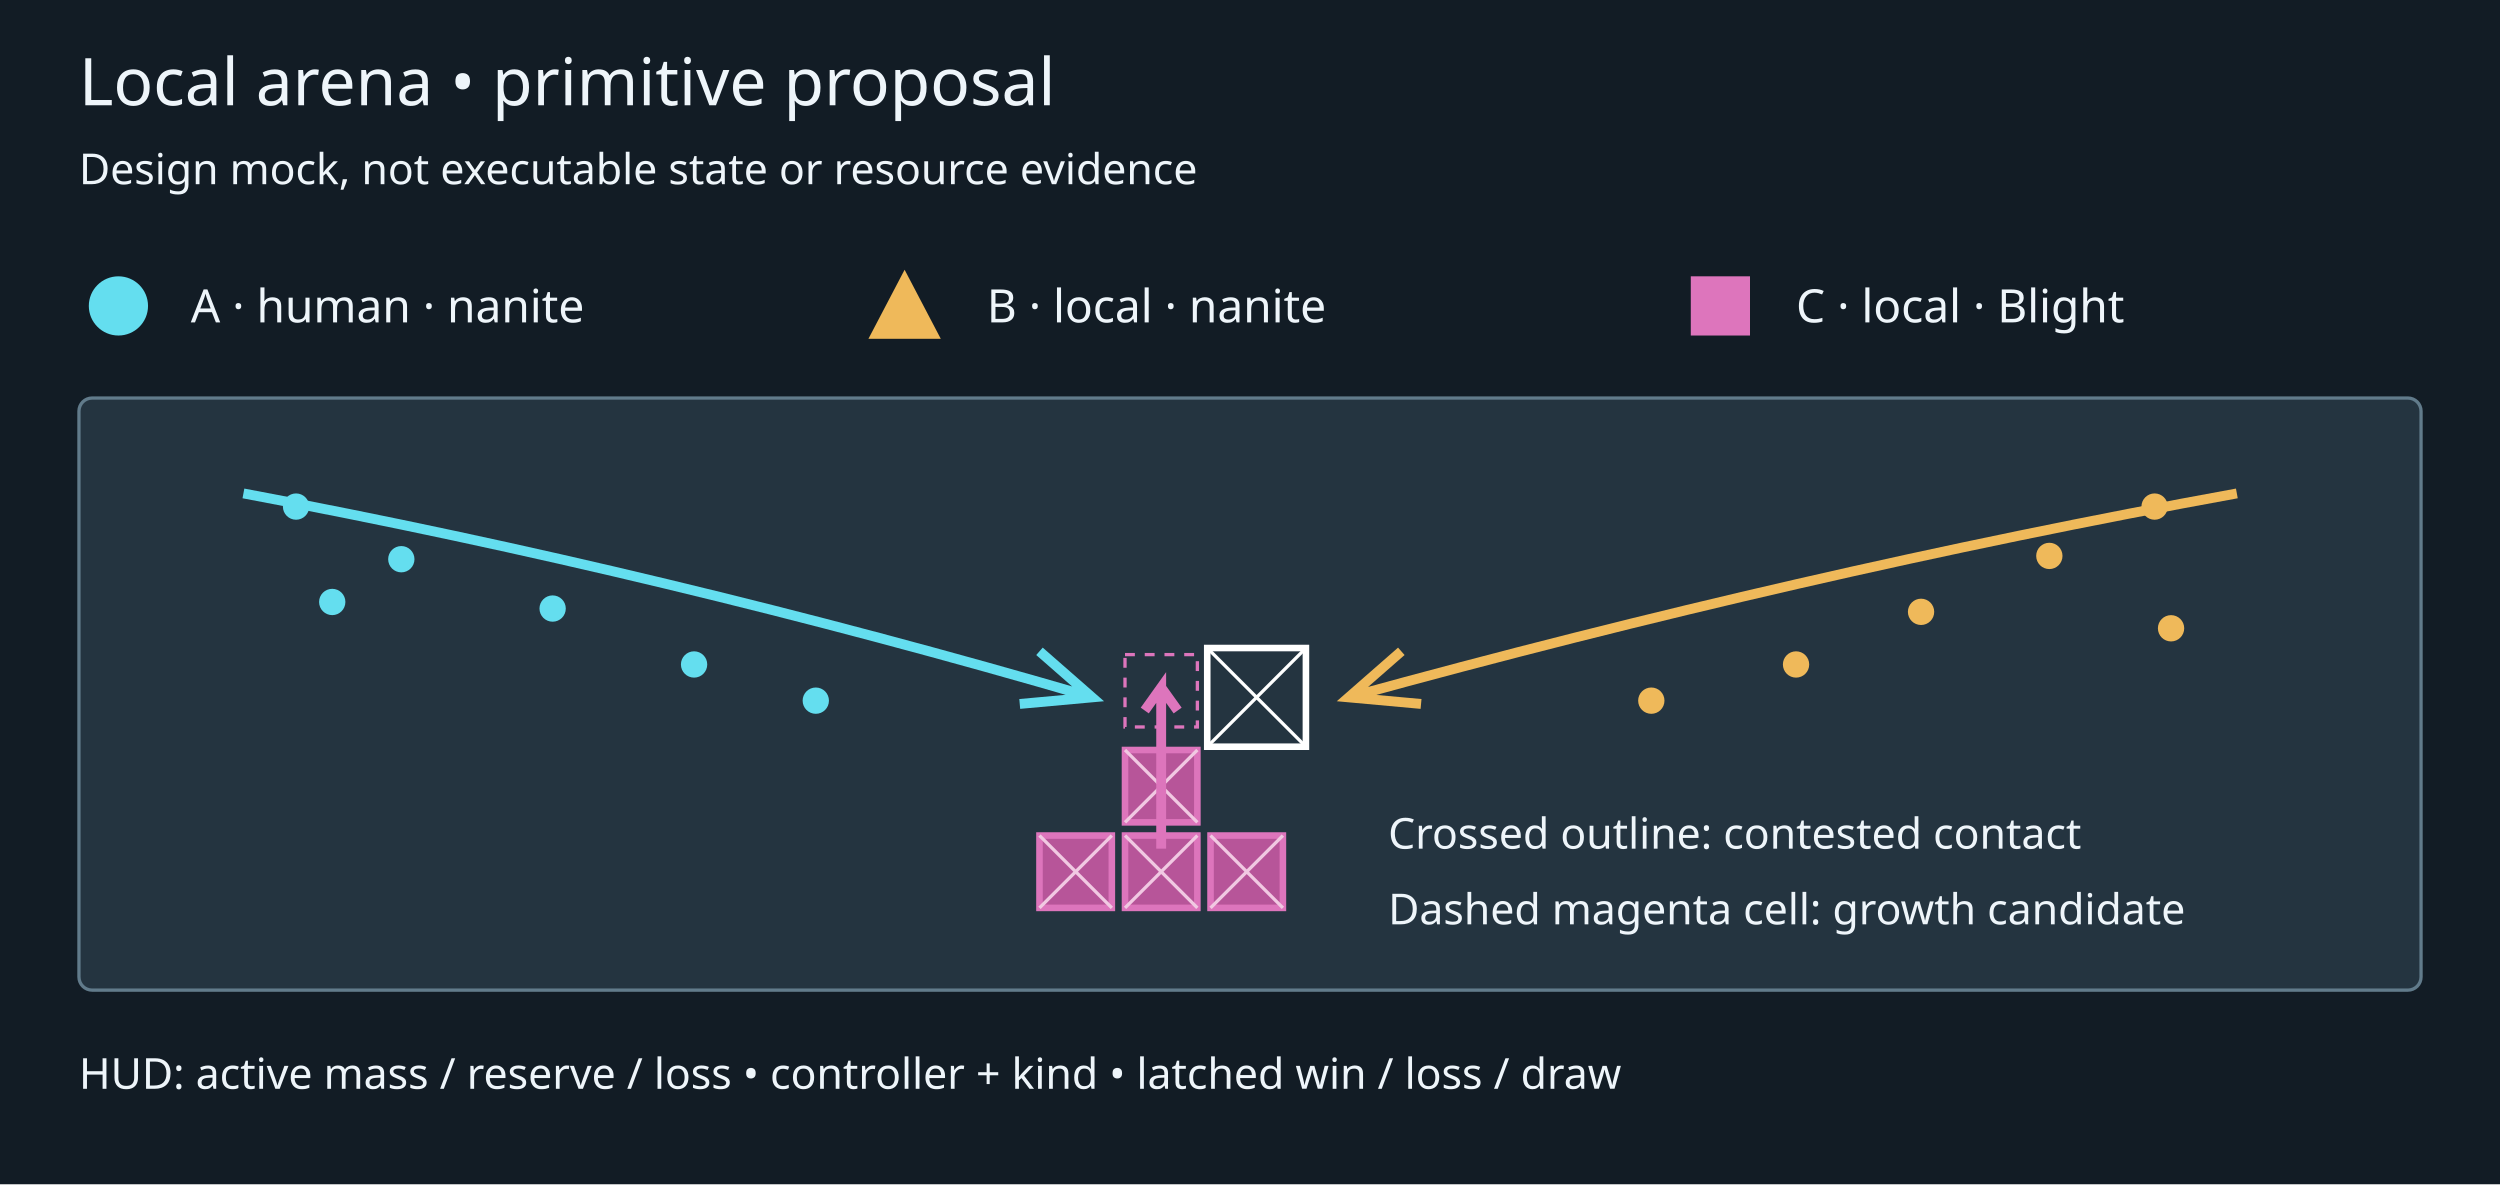
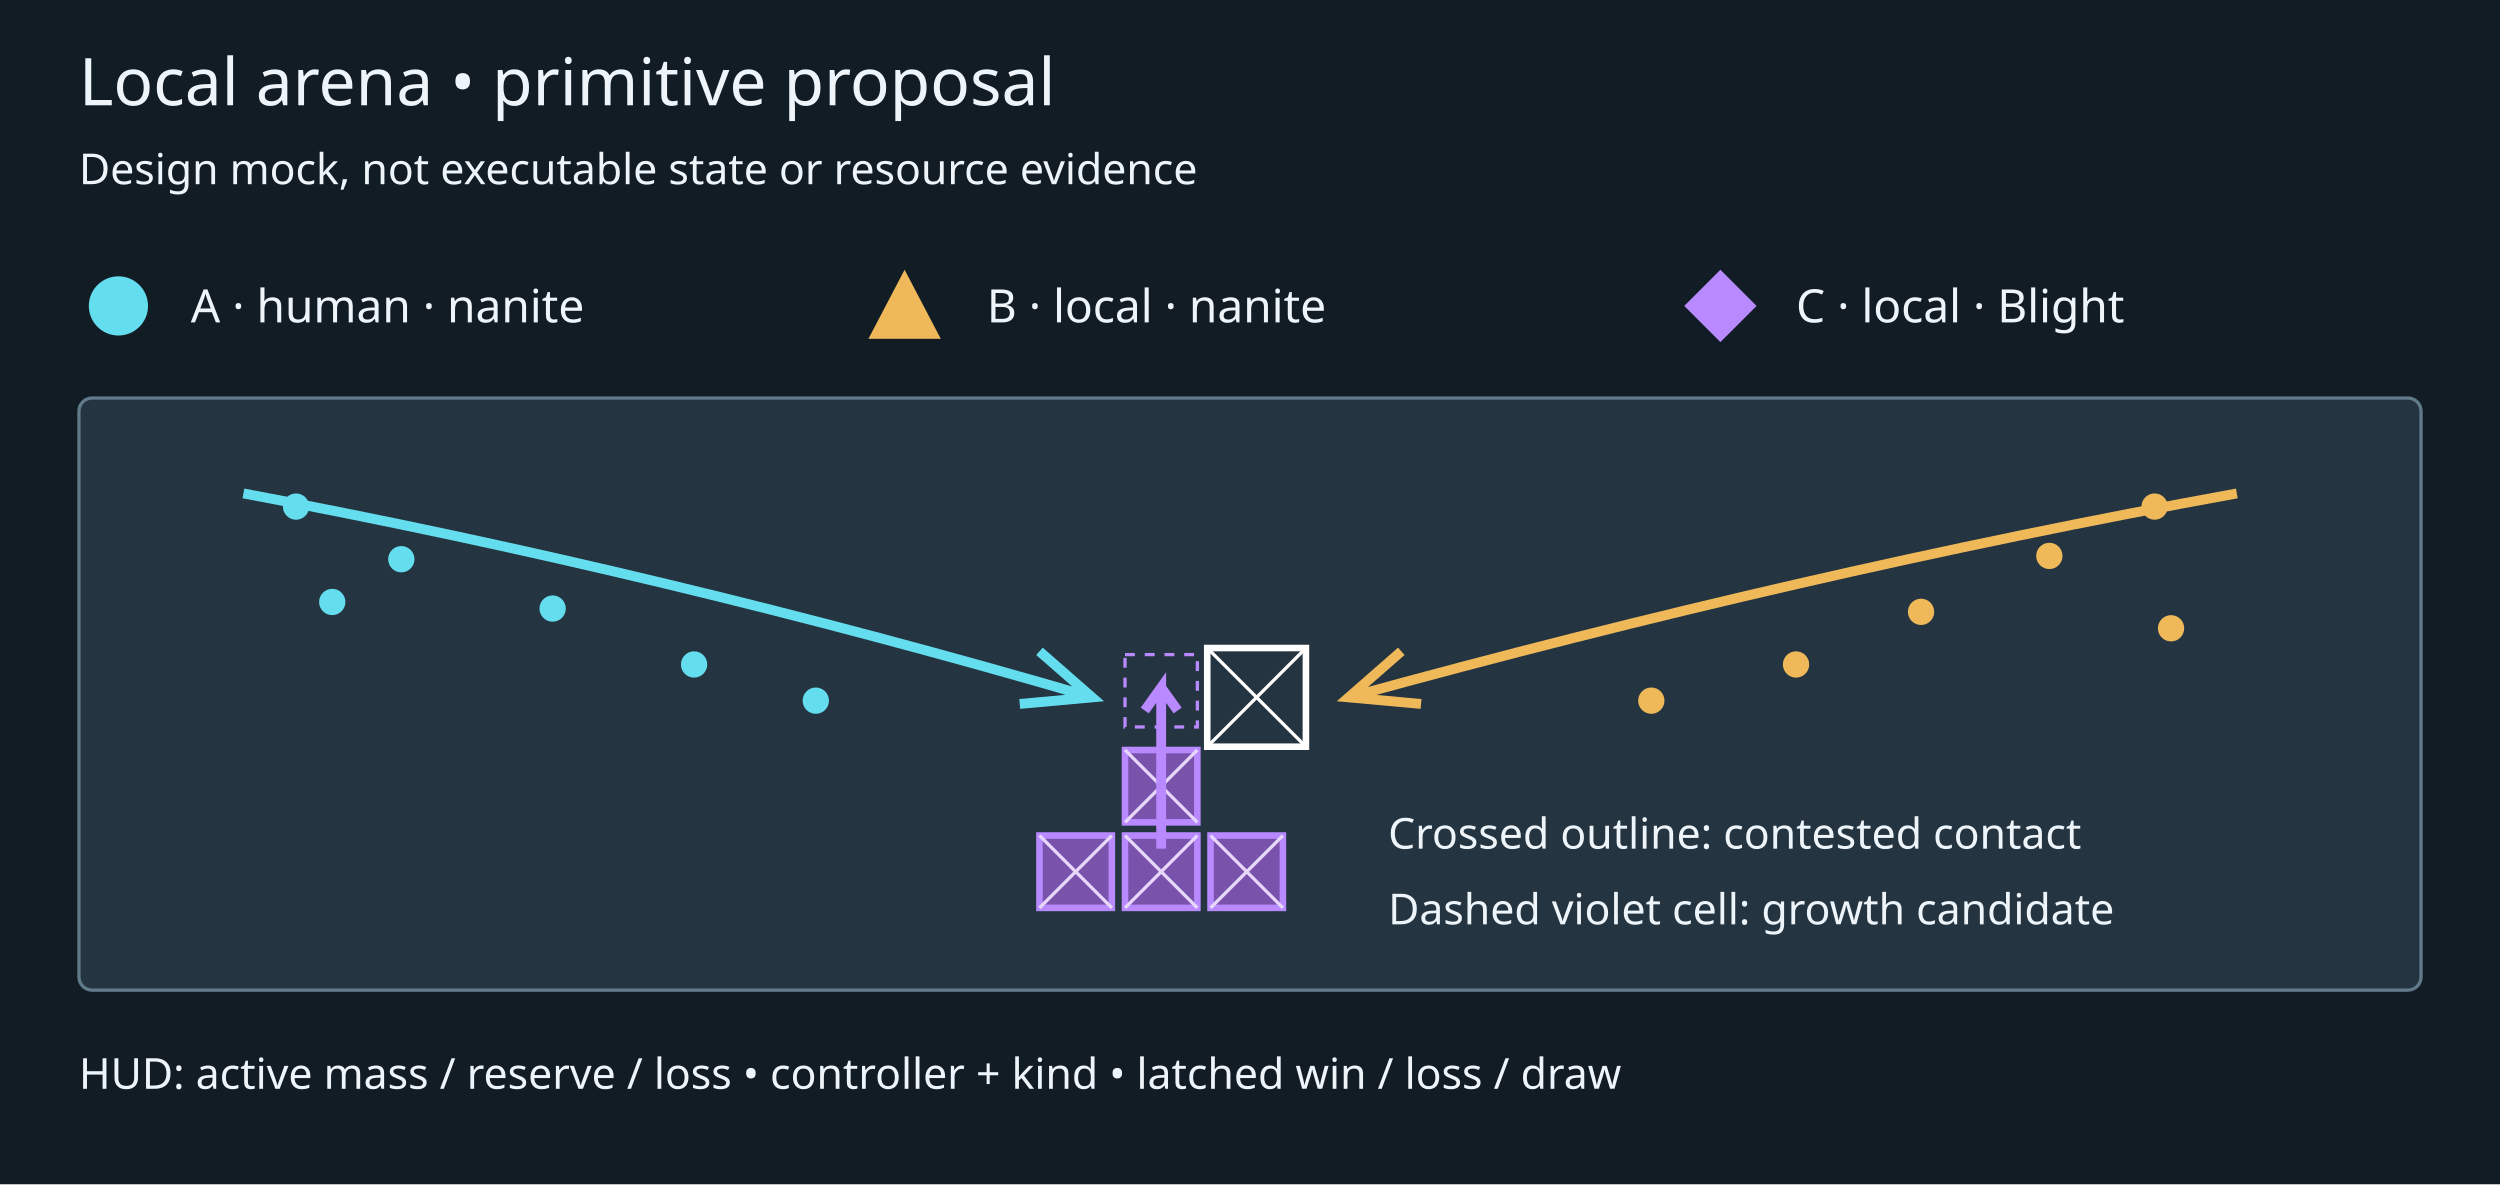
<svg xmlns="http://www.w3.org/2000/svg" width="760" height="360" viewBox="0 0 760 360">
  <rect width="760" height="360" fill="#121c25" />
  <g font-family="sans-serif" fill="#eef5fa">
    <text x="24" y="32" font-size="20">Local arena • primitive proposal</text>
    <text x="24" y="56" font-size="13">Design mock, not executable state or resource evidence</text>
    <circle cx="36" cy="93" r="9" fill="#64deef" />
    <text x="58" y="98" font-size="14">A · human · nanite</text>
    <path d="M275 82L286 103H264Z" fill="#efb95a" />
    <text x="300" y="98" font-size="14">B · local · nanite</text>
-     <rect x="514" y="84" width="18" height="18" fill="#dd75bc" />
+     <path d="M523 82L534 93L523 104L512 93Z" fill="#b889ff" />
    <text x="546" y="98" font-size="14">C · local · Blight</text>
  </g>
  <rect x="24" y="121" width="712" height="180" rx="4" fill="#243440" stroke="#617b8b" />
  <g fill="#64deef">
    <circle cx="90" cy="154" r="4" />
    <circle cx="122" cy="170" r="4" />
    <circle cx="101" cy="183" r="4" />
    <circle cx="168" cy="185" r="4" />
    <circle cx="211" cy="202" r="4" />
    <circle cx="248" cy="213" r="4" />
  </g>
  <g fill="#efb95a">
    <circle cx="655" cy="154" r="4" />
    <circle cx="623" cy="169" r="4" />
    <circle cx="660" cy="191" r="4" />
    <circle cx="584" cy="186" r="4" />
    <circle cx="546" cy="202" r="4" />
    <circle cx="502" cy="213" r="4" />
  </g>
  <path d="M74 150Q202 174 332 212M316 198L332 212L310 214" fill="none" stroke="#64deef" stroke-width="3" />
  <path d="M680 150Q548 174 410 212M426 198L410 212L432 214" fill="none" stroke="#efb95a" stroke-width="3" />
-   <g fill="#b75599" stroke="#dd75bc" stroke-width="2">
+   <g fill="#7952ac" stroke="#b889ff" stroke-width="2">
    <rect x="316" y="254" width="22" height="22" />
    <rect x="342" y="254" width="22" height="22" />
    <rect x="368" y="254" width="22" height="22" />
    <rect x="342" y="228" width="22" height="22" />
  </g>
-   <g stroke="#f1c9e2" stroke-width="1">
+   <g stroke="#e7d8fa" stroke-width="1">
    <path d="M316 254L338 276M316 276L338 254M342 254L364 276M342 276L364 254M368 254L390 276M368 276L390 254M342 228L364 250M342 250L364 228" />
  </g>
-   <rect x="342" y="199" width="22" height="22" fill="none" stroke="#dd75bc" stroke-dasharray="3 3" />
-   <path d="M353 258V209L348 216M353 209L358 216" stroke="#dd75bc" stroke-width="3" fill="none" />
+   <rect x="342" y="199" width="22" height="22" fill="none" stroke="#b889ff" stroke-dasharray="3 3" />
+   <path d="M353 258V209L348 216M353 209L358 216" stroke="#b889ff" stroke-width="3" fill="none" />
  <rect x="367" y="197" width="30" height="30" fill="none" stroke="white" stroke-width="2" />
  <path d="M367 197L397 227M397 197L367 227" stroke="white" />
  <g font-family="sans-serif" fill="#eef5fa" font-size="13">
    <text x="422" y="258">Crossed outline: contested contact</text>
-     <text x="422" y="281">Dashed magenta cell: growth candidate</text>
+     <text x="422" y="281">Dashed violet cell: growth candidate</text>
    <text x="24" y="331">HUD: active mass / reserve / loss • controller + kind • latched win / loss / draw</text>
  </g>
</svg>
